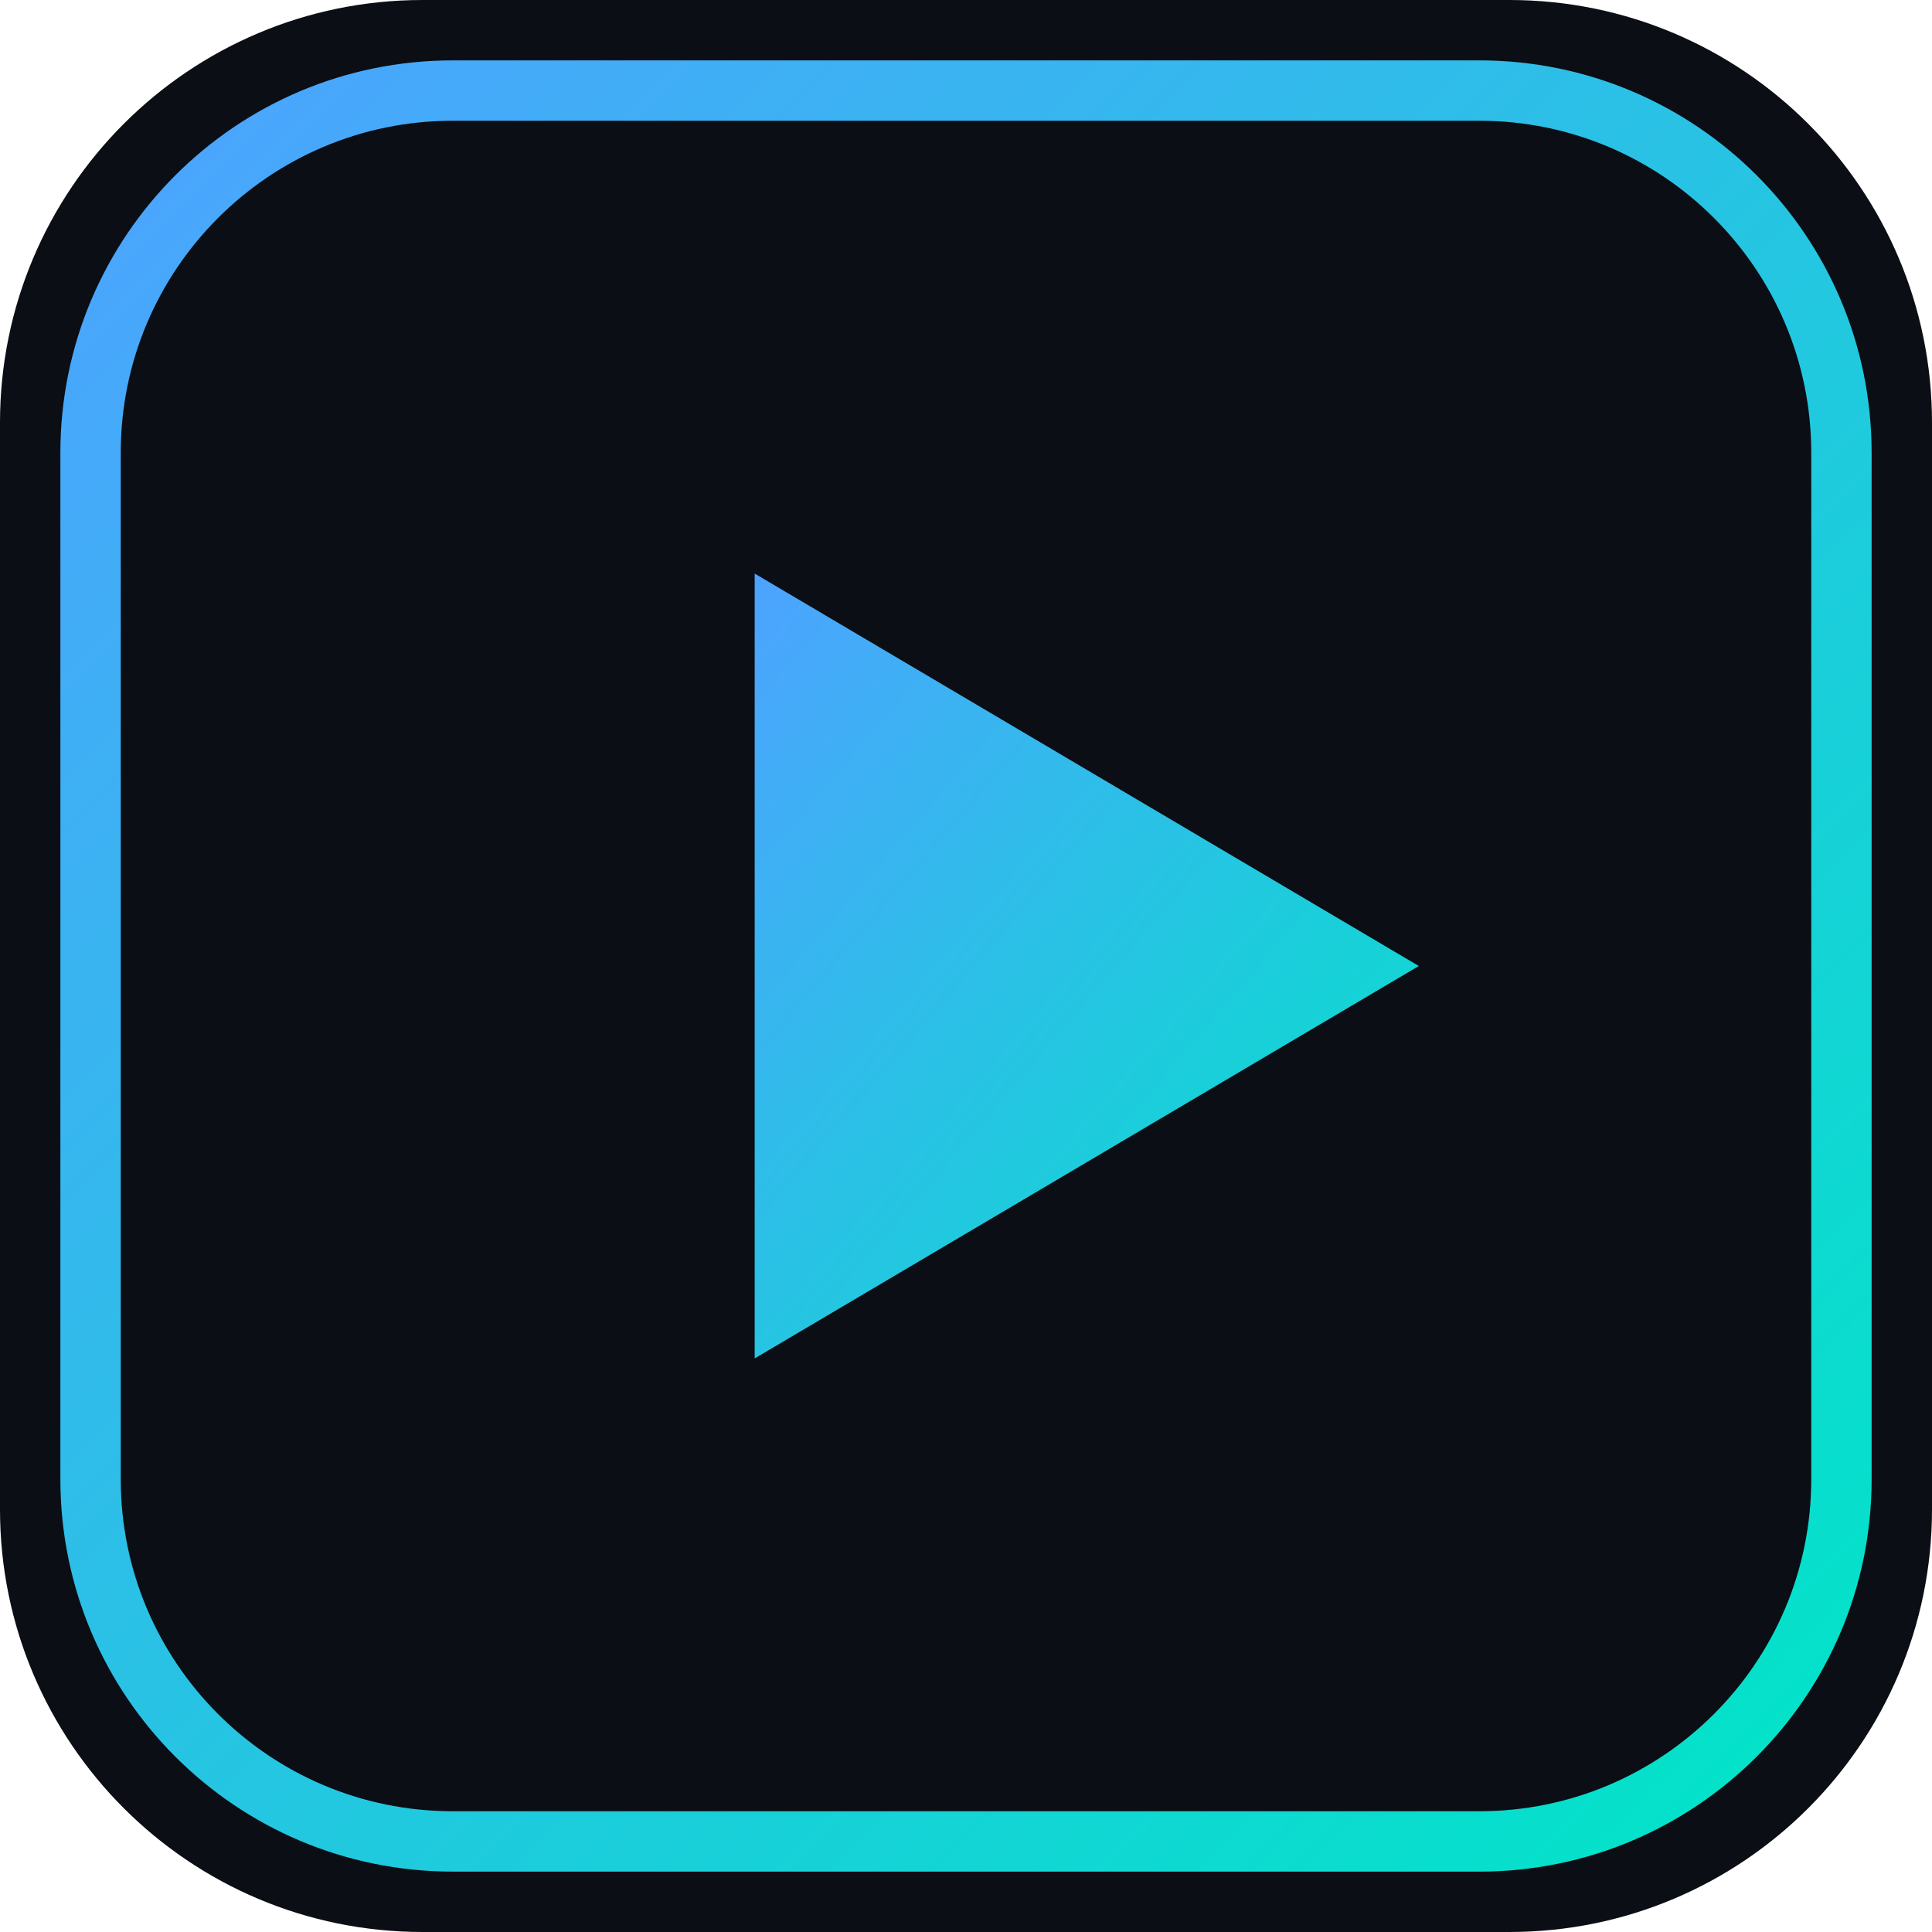
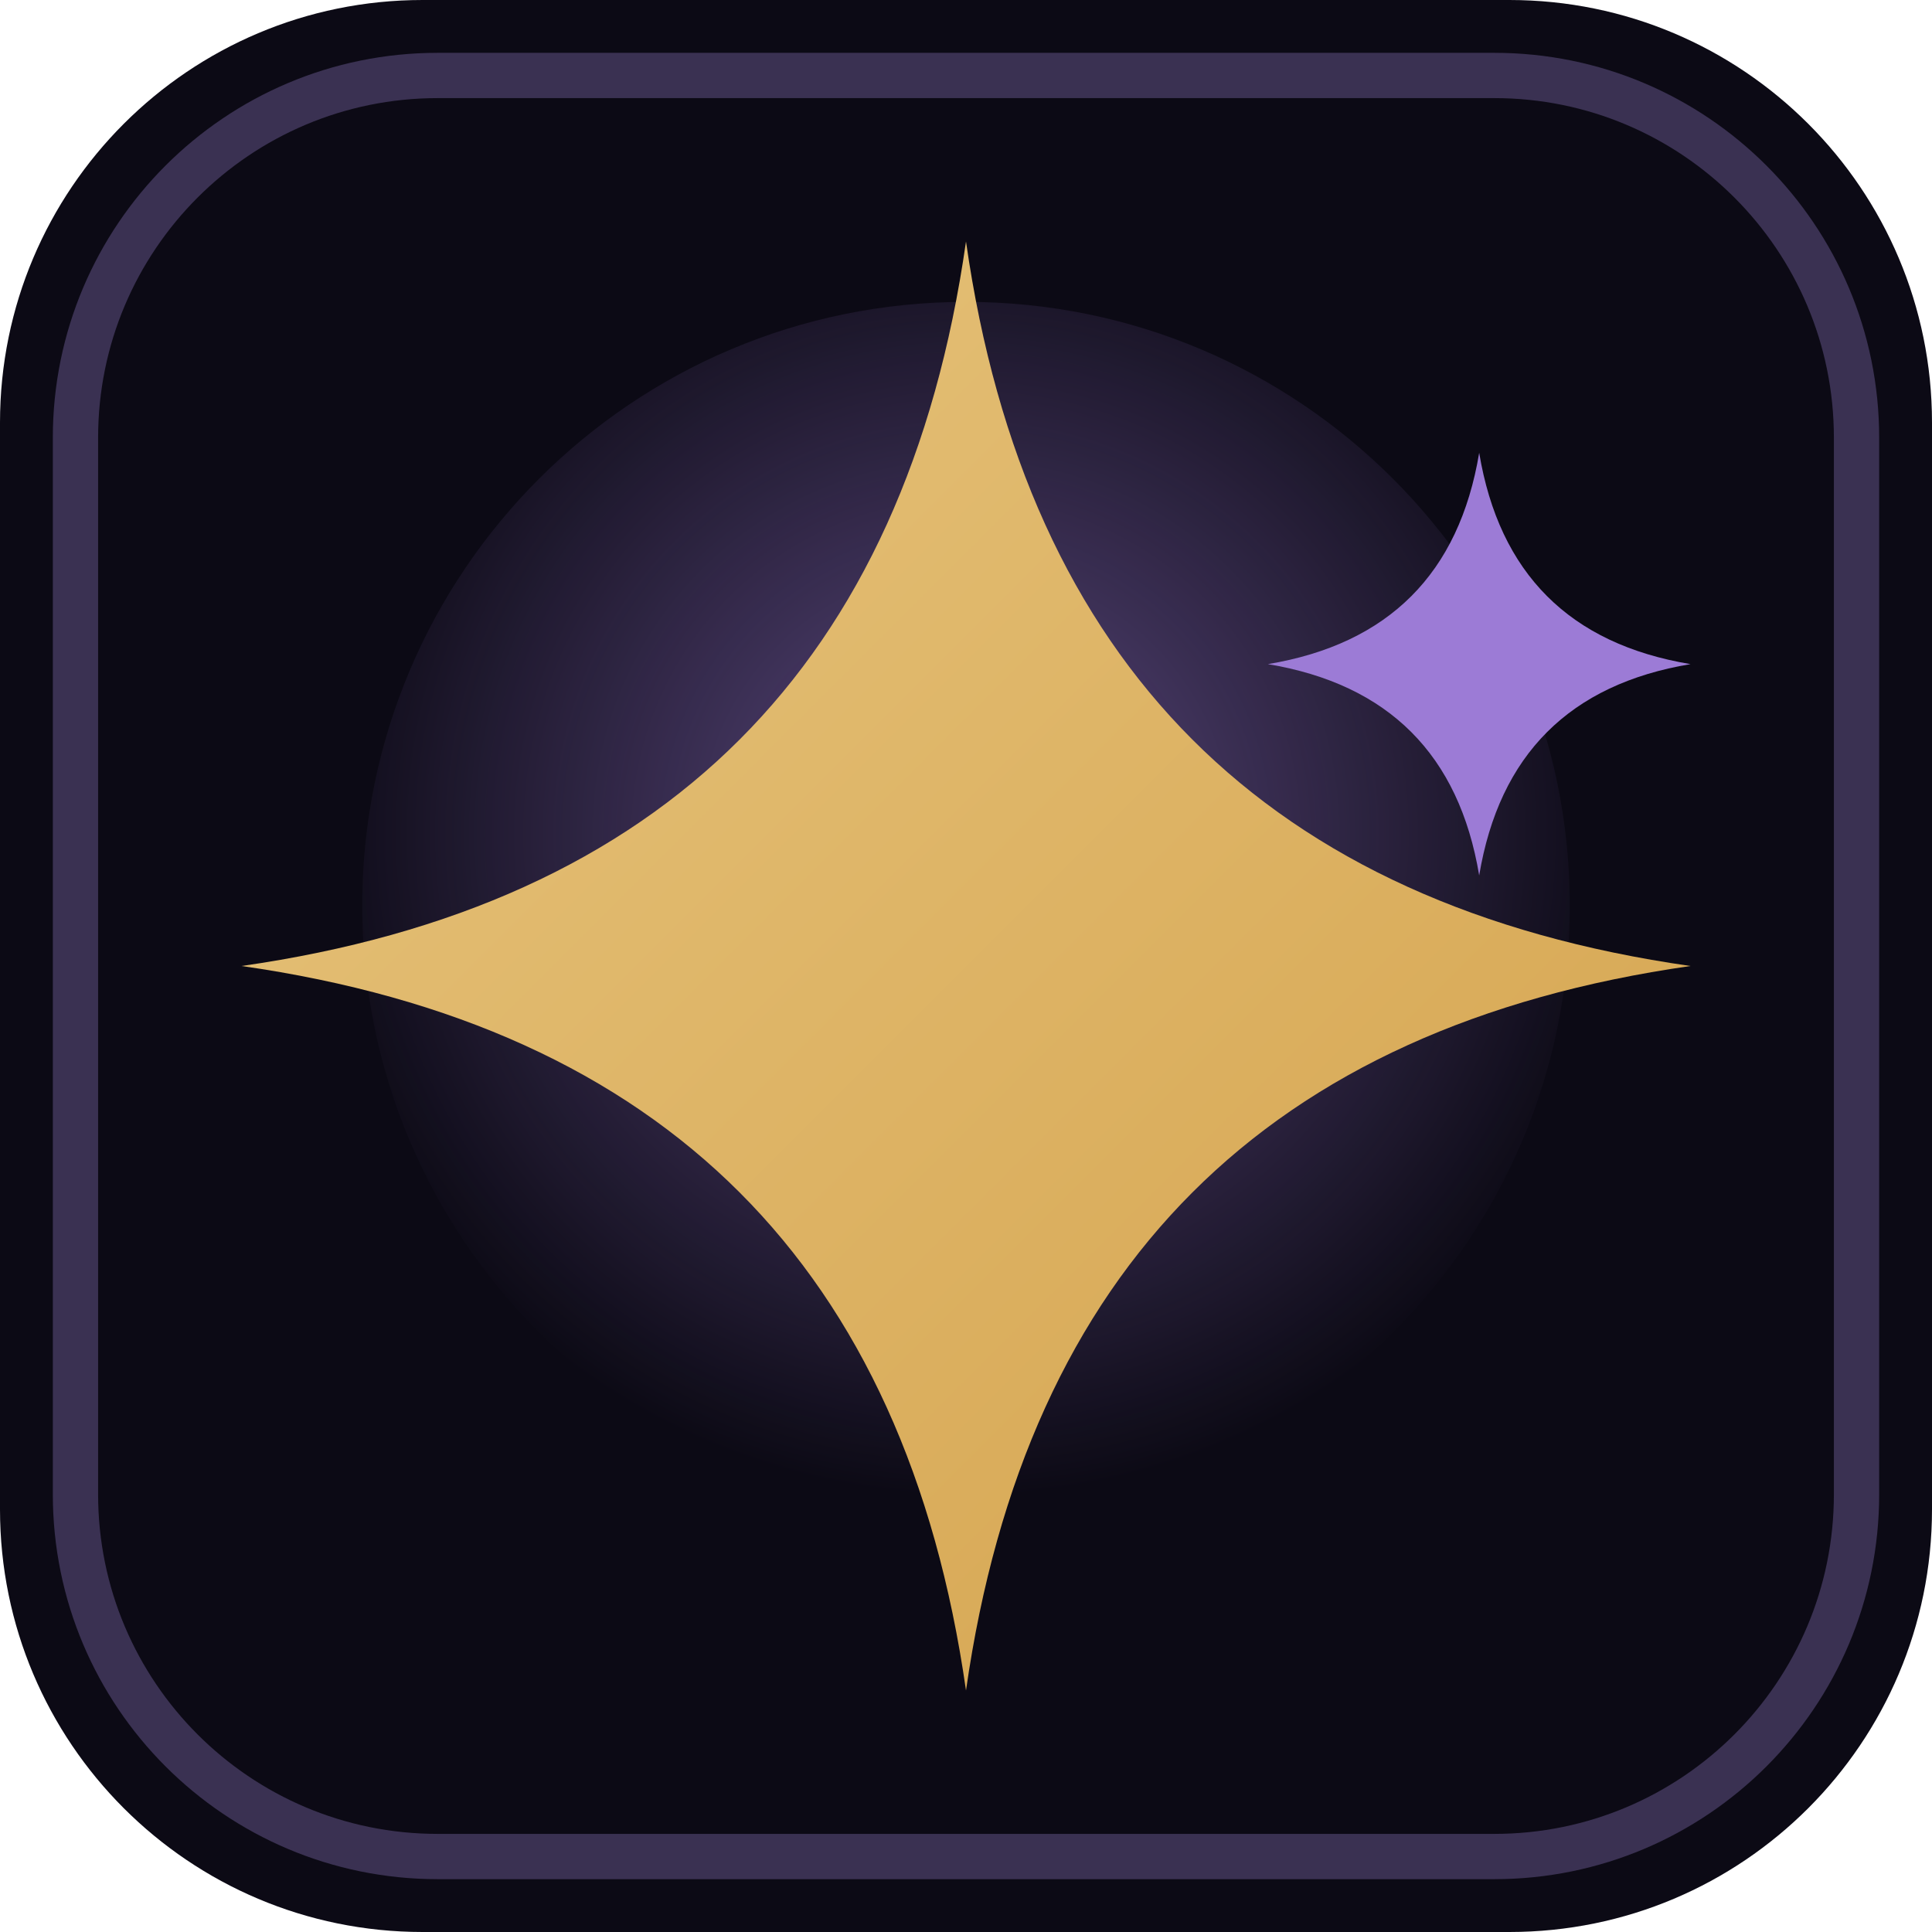
- <svg xmlns="http://www.w3.org/2000/svg" viewBox="0 0 64 64" role="img" aria-label="SP">
+ <svg xmlns="http://www.w3.org/2000/svg" viewBox="0 0 64 64" role="img" aria-label="Siraphop Puriwattanakul">
  <defs>
-     <linearGradient id="g" x1="0" y1="0" x2="1" y2="1">
-       <stop offset="0" stop-color="#4DA3FF" />
-       <stop offset="1" stop-color="#00E5C7" />
+     <linearGradient id="gold" x1="0" y1="0" x2="1" y2="1">
+       <stop offset="0" stop-color="#E7C57E" />
+       <stop offset="1" stop-color="#D4A24C" />
    </linearGradient>
+     <radialGradient id="glow" cx="0.5" cy="0.44" r="0.55">
+       <stop offset="0" stop-color="#9C7BD6" stop-opacity="0.55" />
+       <stop offset="1" stop-color="#9C7BD6" stop-opacity="0" />
+     </radialGradient>
  </defs>
-   <rect width="64" height="64" rx="14" fill="#0B0E14" />
-   <rect x="3" y="3" width="58" height="58" rx="12" fill="none" stroke="url(#g)" stroke-width="2" />
-   <path d="M25 19 L47 32 L25 45 Z" fill="url(#g)" />
+   <rect width="64" height="64" rx="14" fill="#0C0A15" />
+   <rect x="2.5" y="2.5" width="59" height="59" rx="12" fill="none" stroke="#3A3152" stroke-width="1.5" />
+   <circle cx="32" cy="30" r="20" fill="url(#glow)" />
+   <path d="M32 8 Q35 29 56 32 Q35 35 32 56 Q29 35 8 32 Q29 29 32 8 Z" fill="url(#gold)" />
+   <path d="M49 15 Q50 21 56 22 Q50 23 49 29 Q48 23 42 22 Q48 21 49 15 Z" fill="#9C7BD6" />
</svg>
